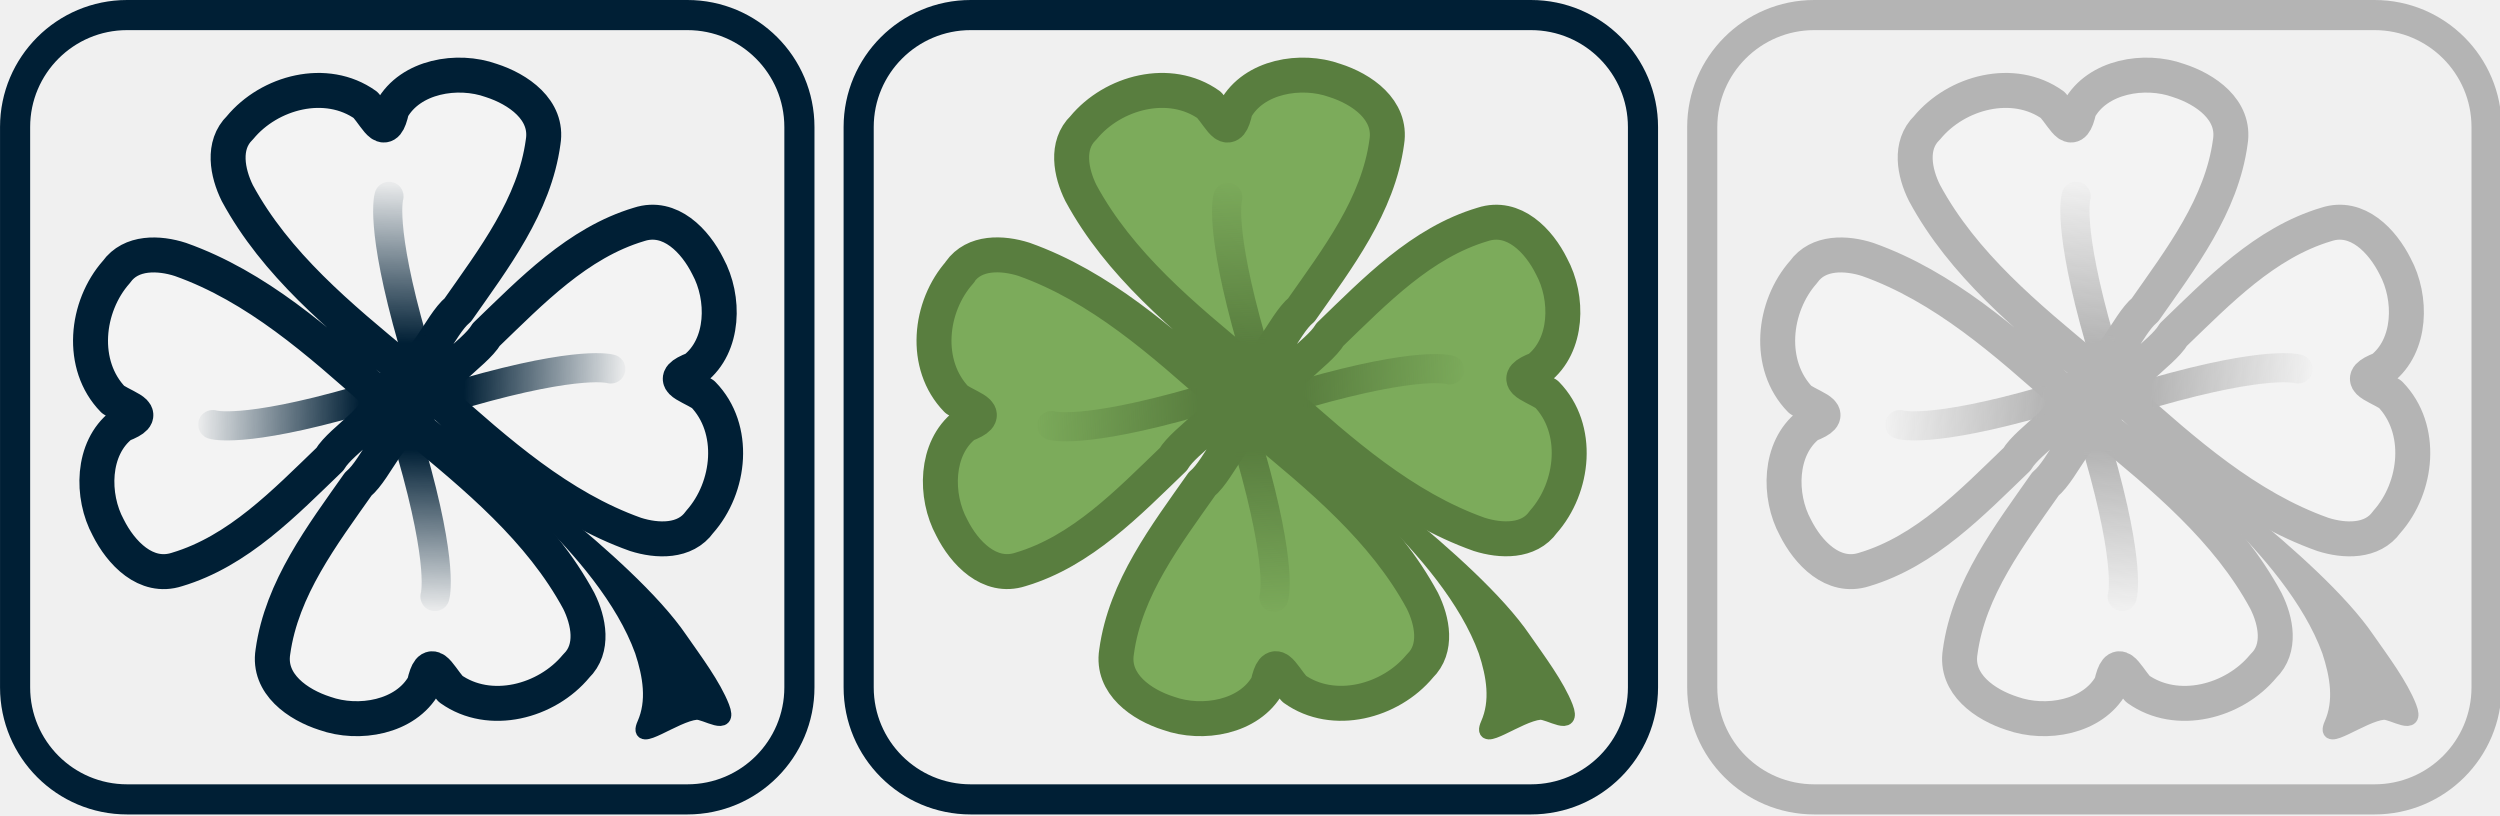
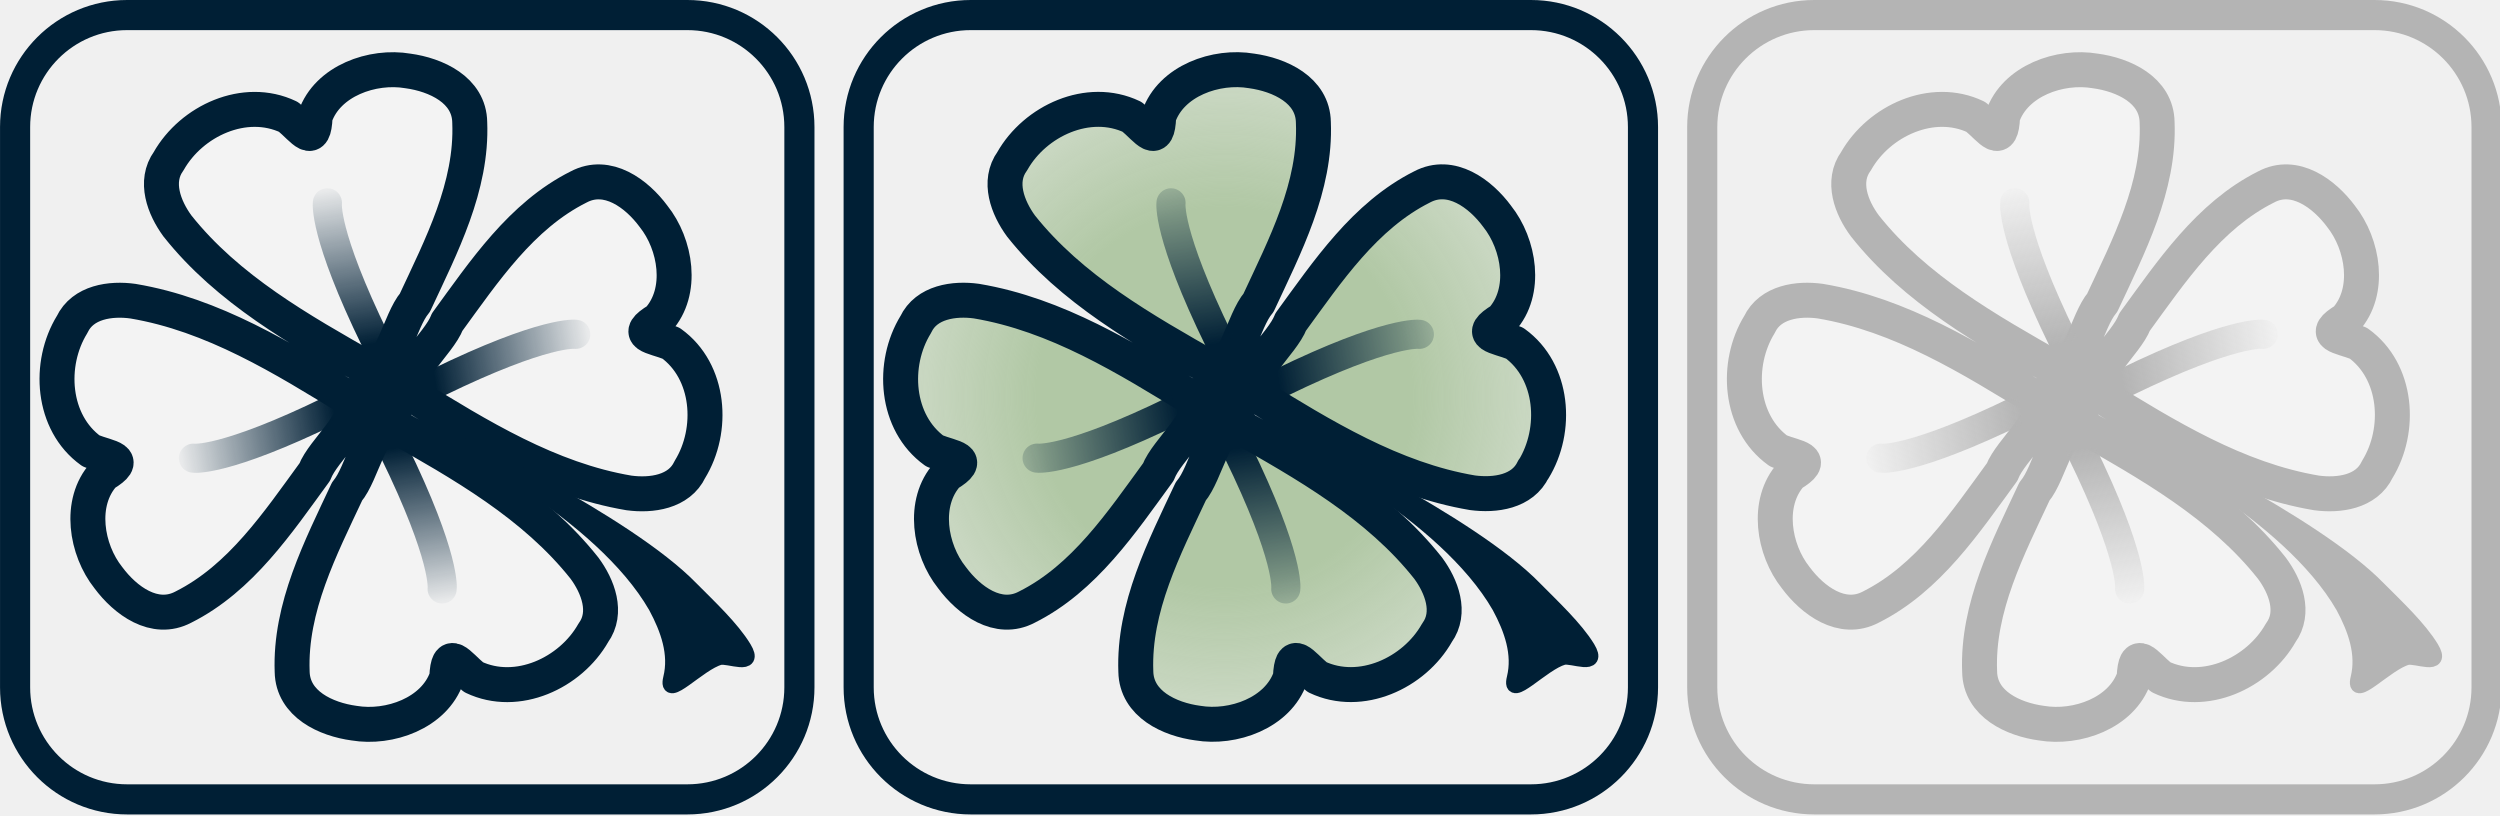
<svg xmlns="http://www.w3.org/2000/svg" xmlns:xlink="http://www.w3.org/1999/xlink" width="85.943" height="28.036" viewBox="0 0 22.739 7.418" version="1.1" id="svg40">
  <defs id="defs18">
-     <linearGradient xlink:href="#a" id="k" gradientUnits="userSpaceOnUse" x1="11.741" y1="4.093" x2="11.771" y2="5.598" gradientTransform="rotate(90,11.36,3.642)" />
+     <linearGradient id="linearGradient34">
+       <stop style="stop-color:#001f35;stop-opacity:1" offset="0" id="stop33" />
+       <stop style="stop-color:#001f36;stop-opacity:0.15;" offset="1" id="stop34" />
+     </linearGradient>
+     <linearGradient id="linearGradient32">
+       <stop style="stop-color:#001f35;stop-opacity:1" offset="0" id="stop31" />
+       <stop style="stop-color:#001f35;stop-opacity:0.15;" offset="1" id="stop32" />
+     </linearGradient>
+     <linearGradient id="linearGradient30">
+       <stop style="stop-color:#001f35;stop-opacity:1" offset="0" id="stop29" />
+       <stop style="stop-color:#001f36;stop-opacity:0.15;" offset="1" id="stop30" />
+     </linearGradient>
+     <linearGradient id="linearGradient22">
+       <stop style="stop-color:#001f35;stop-opacity:1" offset="0" id="stop21" />
+       <stop style="stop-color:#001f35;stop-opacity:0.147;" offset="1" id="stop22" />
+     </linearGradient>
+     <linearGradient id="linearGradient5">
+       <stop style="stop-color:#b1c8a5;stop-opacity:1;" offset="0.551" id="stop19" />
+       <stop style="stop-color:#b1c8a5;stop-opacity:0.501;" offset="1" id="stop20" />
+     </linearGradient>
    <linearGradient id="f">
      <stop style="stop-color:#b4b4b4;stop-opacity:1" offset="0" id="stop1" />
      <stop style="stop-color:#b4b4b4;stop-opacity:0" offset="1" id="stop2" />
    </linearGradient>
    <linearGradient id="h">
      <stop style="stop-color:#b4b4b4;stop-opacity:1" offset="0" id="stop3" />
      <stop style="stop-color:#b4b4b4;stop-opacity:0" offset="1" id="stop4" />
    </linearGradient>
    <linearGradient id="g">
      <stop style="stop-color:#b4b4b4;stop-opacity:1" offset="0" id="stop5" />
      <stop style="stop-color:#b4b4b4;stop-opacity:0" offset="1" id="stop6" />
    </linearGradient>
    <linearGradient id="c">
      <stop style="stop-color:#001f35;stop-opacity:1" offset="0" id="stop7" />
      <stop style="stop-color:#001f35;stop-opacity:0" offset="1" id="stop8" />
    </linearGradient>
    <linearGradient id="e">
      <stop style="stop-color:#001f35;stop-opacity:1" offset="0" id="stop9" />
      <stop style="stop-color:#001f35;stop-opacity:0" offset="1" id="stop10" />
    </linearGradient>
    <linearGradient id="d">
      <stop style="stop-color:#001f35;stop-opacity:1" offset="0" id="stop11" />
      <stop style="stop-color:#001f35;stop-opacity:0" offset="1" id="stop12" />
    </linearGradient>
    <linearGradient id="b">
      <stop style="stop-color:#001f35;stop-opacity:1" offset="0" id="stop13" />
      <stop style="stop-color:#001f35;stop-opacity:0" offset="1" id="stop14" />
    </linearGradient>
-     <linearGradient id="a">
-       <stop style="stop-color:#597e3f;stop-opacity:1" offset="0" id="stop15" />
-       <stop style="stop-color:#597e3f;stop-opacity:0" offset="1" id="stop16" />
-     </linearGradient>
-     <linearGradient xlink:href="#a" id="j" x1="11.741" y1="4.093" x2="11.771" y2="5.598" gradientUnits="userSpaceOnUse" />
    <linearGradient id="i">
      <stop style="stop-color:#b4b4b4;stop-opacity:1" offset="0" id="stop17" />
      <stop style="stop-color:#b4b4b4;stop-opacity:0" offset="1" id="stop18" />
    </linearGradient>
-     <linearGradient xlink:href="#a" id="l" gradientUnits="userSpaceOnUse" gradientTransform="rotate(-180,11.378,3.614)" x1="11.741" y1="4.093" x2="11.771" y2="5.598" />
-     <linearGradient xlink:href="#a" id="m" gradientUnits="userSpaceOnUse" gradientTransform="rotate(-90,11.351,3.6)" x1="11.741" y1="4.093" x2="11.771" y2="5.598" />
    <linearGradient xlink:href="#b" id="n" x1="11.741" y1="4.093" x2="11.771" y2="5.598" gradientUnits="userSpaceOnUse" gradientTransform="rotate(2.681,7.736,-159.418)" />
    <linearGradient xlink:href="#c" id="o" gradientUnits="userSpaceOnUse" gradientTransform="rotate(92.681,7.548,-0.004)" x1="11.741" y1="4.093" x2="11.771" y2="5.598" />
    <linearGradient xlink:href="#d" id="p" gradientUnits="userSpaceOnUse" gradientTransform="rotate(-177.319,7.562,3.7)" x1="11.741" y1="4.093" x2="11.771" y2="5.598" />
    <linearGradient xlink:href="#e" id="q" gradientUnits="userSpaceOnUse" gradientTransform="rotate(-87.319,7.531,7.594)" x1="11.741" y1="4.093" x2="11.771" y2="5.598" />
    <linearGradient xlink:href="#f" id="r" gradientUnits="userSpaceOnUse" gradientTransform="rotate(2.681,15.41,168.443)" x1="11.741" y1="4.093" x2="11.771" y2="5.598" />
    <linearGradient xlink:href="#g" id="s" gradientUnits="userSpaceOnUse" gradientTransform="rotate(92.681,15.22,7.318)" x1="11.741" y1="4.093" x2="11.771" y2="5.598" />
    <linearGradient xlink:href="#h" id="t" gradientUnits="userSpaceOnUse" gradientTransform="rotate(-177.319,15.235,3.52)" x1="11.741" y1="4.093" x2="11.771" y2="5.598" />
    <linearGradient xlink:href="#i" id="u" gradientUnits="userSpaceOnUse" gradientTransform="rotate(-87.319,15.204,-0.447)" x1="11.741" y1="4.093" x2="11.771" y2="5.598" />
+     <linearGradient xlink:href="#linearGradient32" id="linearGradient1" gradientUnits="userSpaceOnUse" gradientTransform="rotate(-7.319,11.16985,5.204423)" x1="11.741" y1="4.093" x2="11.771" y2="5.598" />
+     <linearGradient xlink:href="#linearGradient34" id="linearGradient2" gradientUnits="userSpaceOnUse" gradientTransform="rotate(82.681,11.26542,3.521839)" x1="11.741" y1="4.093" x2="11.771" y2="5.598" />
+     <linearGradient xlink:href="#linearGradient22" id="linearGradient3" gradientUnits="userSpaceOnUse" gradientTransform="rotate(172.681,11.27537,3.601548)" x1="11.741" y1="4.093" x2="11.771" y2="5.598" />
+     <linearGradient xlink:href="#linearGradient30" id="linearGradient4" gradientUnits="userSpaceOnUse" gradientTransform="rotate(-97.319,11.24329,3.68678)" x1="11.741" y1="4.093" x2="11.771" y2="5.598" />
+     <radialGradient xlink:href="#linearGradient5" id="radialGradient20" cx="11.138" cy="3.611" fx="11.138" fy="3.611" r="3.108" gradientTransform="matrix(1,0,0,1.009077,0,-0.03277979)" gradientUnits="userSpaceOnUse" />
  </defs>
  <rect style="fill:none;stroke-width:5;stroke-linecap:round" width="100.911" height="81.417" x="3.244" y="3.445" rx="1.058" id="rect18" />
  <rect style="fill:none;stroke:#001f35;stroke-width:0.274;stroke-linecap:round;stroke-dasharray:none;stroke-opacity:1" width="7.134" height="7.134" x="0.137" y="0.137" rx="1.019" ry="1.019" id="rect19" />
-   <rect style="fill:none;stroke:#001f35;stroke-width:0.274;stroke-linecap:round;stroke-dasharray:none;stroke-opacity:1" width="7.134" height="7.134" x="7.81" y="0.137" rx="1.019" ry="1.019" id="rect20" />
  <rect style="fill:none;stroke:#b4b4b4;stroke-width:0.274;stroke-linecap:round;stroke-dasharray:none;stroke-opacity:1" width="7.134" height="7.134" x="15.483" y="0.137" rx="1.019" ry="1.019" id="rect21" />
-   <g id="g41">
-     <g transform="rotate(-49.417,8.557,-5.044)" style="fill:#7cab5b;fill-opacity:1;stroke:#597e3f;stroke-opacity:1" id="g21">
-       <circle style="fill:#7cab5b;fill-opacity:1;stroke:#597e3f;stroke-width:0.01;stroke-linecap:round;stroke-linejoin:round;stroke-dasharray:none;stroke-opacity:1" cx="3.837" cy="2.692" r="0.386" id="circle21" />
-       <path style="fill:#7cab5b;fill-opacity:1;stroke:#597e3f;stroke-width:0.318;stroke-linecap:round;stroke-linejoin:round;stroke-opacity:1" d="M 2.962,-0.02 C 2.54,-0.03 2.1,0.274 2.06,0.711 2.087,0.89 2.179,1.051 1.935,0.919 1.597,0.85 1.263,1.13 1.147,1.434 1.047,1.67 1.011,2.002 1.264,2.157 1.754,2.474 2.364,2.506 2.93,2.561 3.142,2.523 3.565,2.694 3.662,2.513 3.675,1.788 3.691,1.033 3.427,0.346 3.347,0.158 3.189,-0.044 2.961,-0.022 Z M 4.688,-0.021 C 5.109,-0.029 5.55,0.275 5.589,0.712 5.562,0.891 5.47,1.052 5.714,0.92 6.052,0.85 6.386,1.131 6.502,1.435 6.602,1.671 6.638,2.003 6.385,2.158 5.895,2.475 5.285,2.507 4.719,2.562 4.507,2.524 4.084,2.695 3.987,2.514 3.974,1.789 3.958,1.034 4.222,0.347 4.302,0.159 4.461,-0.043 4.688,-0.021 Z M 2.96,5.488 C 2.54,5.495 2.098,5.191 2.059,4.755 2.087,4.575 2.178,4.415 1.934,4.546 1.596,4.616 1.262,4.336 1.146,4.031 1.046,3.796 1.01,3.464 1.263,3.309 1.753,2.992 2.363,2.959 2.929,2.905 3.142,2.942 3.565,2.772 3.661,2.953 3.675,3.678 3.69,4.433 3.426,5.119 3.346,5.307 3.188,5.509 2.96,5.488 Z m 1.726,0 C 5.108,5.495 5.548,5.191 5.588,4.755 5.56,4.575 5.468,4.415 5.712,4.546 6.051,4.616 6.385,4.336 6.501,4.031 6.601,3.796 6.637,3.464 6.383,3.309 5.893,2.992 5.283,2.959 4.718,2.905 4.505,2.942 4.082,2.772 3.985,2.953 3.972,3.678 3.957,4.433 4.221,5.119 c 0.08,0.188 0.238,0.39 0.465,0.369 z" id="path21" />
-     </g>
-     <path style="fill:#597e3f;fill-opacity:1;stroke:#597e3f;stroke-width:0.132;stroke-linecap:round;stroke-linejoin:round;stroke-dasharray:none;stroke-opacity:1" d="m 13.513,5.922 c 0.074,0.224 0.112,0.456 0.02,0.664 -0.091,0.207 0.278,-0.087 0.473,-0.105 0.083,-0.007 0.317,0.16 0.236,-0.05 C 14.165,6.233 13.995,6.007 13.861,5.814 13.387,5.116 11.928,4.086 11.928,4.086 c 0,0 1.244,0.895 1.585,1.836 z M 11.096,3.258 h 0.653 v 0.703 h -0.653 z" id="path22" />
-     <path style="fill:none;fill-opacity:1;stroke:url(#j);stroke-width:0.265;stroke-linecap:round;stroke-linejoin:round;stroke-dasharray:none;stroke-opacity:1" d="m 11.395,4.12 c 0.35,1.036 0.277,1.302 0.277,1.302 v 0" transform="rotate(2.681,11.376,3.614)" id="path23" />
-     <path style="fill:none;fill-opacity:1;stroke:url(#k);stroke-width:0.265;stroke-linecap:round;stroke-linejoin:round;stroke-dasharray:none;stroke-opacity:1" d="M 10.882,3.678 C 9.846,4.028 9.579,3.955 9.579,3.955 v 0" transform="rotate(2.681,11.376,3.614)" id="path24" />
-     <path style="fill:none;fill-opacity:1;stroke:url(#l);stroke-width:0.265;stroke-linecap:round;stroke-linejoin:round;stroke-dasharray:none;stroke-opacity:1" d="M 11.36,3.108 C 11.01,2.072 11.083,1.806 11.083,1.806 v 0" transform="rotate(2.681,11.376,3.614)" id="path25" />
-     <path style="fill:none;fill-opacity:1;stroke:url(#m);stroke-width:0.265;stroke-linecap:round;stroke-linejoin:round;stroke-dasharray:none;stroke-opacity:1" d="M 11.87,3.556 C 12.906,3.206 13.172,3.28 13.172,3.28 v 0" transform="rotate(2.681,11.376,3.614)" id="path26" />
-   </g>
-   <g id="g33">
+   <g id="g33" transform="rotate(-10,3.593697,5.017848)">
    <circle style="fill:#ffffff;fill-opacity:1;stroke:none;stroke-width:0.01;stroke-linecap:round;stroke-linejoin:round;stroke-dasharray:none;stroke-opacity:1" cx="-0.315" cy="5.126" transform="rotate(-49.417)" r="0.386" id="circle26" />
    <path style="fill:#f3f3f3;fill-opacity:1;stroke:#001f35;stroke-width:0.318;stroke-linecap:round;stroke-linejoin:round" d="M 1.059,2.473 C 0.779,2.788 0.723,3.321 1.029,3.635 1.183,3.73 1.364,3.765 1.106,3.865 0.833,4.077 0.829,4.513 0.984,4.798 1.099,5.028 1.327,5.271 1.609,5.18 2.169,5.013 2.59,4.571 3,4.177 3.11,3.991 3.514,3.781 3.44,3.59 2.898,3.108 2.335,2.606 1.641,2.36 1.447,2.297 1.191,2.287 1.059,2.473 Z M 2.182,1.162 C 2.45,0.837 2.967,0.7 3.325,0.955 3.442,1.092 3.505,1.265 3.564,0.995 3.731,0.693 4.161,0.622 4.468,0.732 4.711,0.81 4.988,0.998 4.94,1.291 4.862,1.87 4.49,2.353 4.164,2.819 3.997,2.956 3.851,3.389 3.65,3.344 3.091,2.882 2.508,2.403 2.158,1.756 2.068,1.573 2.018,1.321 2.182,1.162 Z M 5.241,6.058 C 4.973,6.383 4.455,6.52 4.098,6.266 3.98,6.128 3.918,5.955 3.858,6.225 3.691,6.527 3.261,6.598 2.955,6.489 2.711,6.411 2.435,6.223 2.482,5.929 2.562,5.351 2.932,4.867 3.259,4.402 3.426,4.265 3.572,3.832 3.772,3.877 4.332,4.338 4.914,4.817 5.264,5.465 5.355,5.648 5.405,5.899 5.241,6.058 Z M 6.364,4.747 C 6.644,4.432 6.7,3.9 6.394,3.586 6.24,3.491 6.059,3.456 6.317,3.356 6.59,3.144 6.594,2.708 6.438,2.422 6.324,2.193 6.096,1.949 5.813,2.041 5.253,2.208 4.833,2.649 4.423,3.043 4.313,3.229 3.908,3.44 3.983,3.631 4.525,4.112 5.088,4.615 5.781,4.861 5.976,4.923 6.232,4.934 6.364,4.747 Z" id="path27" />
    <path style="fill:#001f35;fill-opacity:1;stroke:#001f35;stroke-width:0.132;stroke-linecap:round;stroke-linejoin:round;stroke-dasharray:none;stroke-opacity:1" d="M 5.84,5.922 C 5.914,6.146 5.952,6.378 5.86,6.586 5.769,6.793 6.138,6.499 6.333,6.481 6.415,6.474 6.65,6.641 6.569,6.431 6.492,6.233 6.322,6.007 6.188,5.814 5.714,5.116 4.255,4.086 4.255,4.086 c 0,0 1.245,0.894 1.585,1.836 z" id="path28" />
    <path style="fill:#001f35;fill-opacity:1;stroke:none;stroke-width:0.132;stroke-linecap:round;stroke-linejoin:round;stroke-dasharray:none;stroke-opacity:1" d="M 3.438,3.391 H 3.953 V 3.859 H 3.438 Z" id="path29" />
    <path style="fill:none;fill-opacity:1;stroke:url(#n);stroke-width:0.265;stroke-linecap:round;stroke-linejoin:round;stroke-dasharray:none;stroke-opacity:1" d="m 3.741,4.112 c 0.302,1.051 0.215,1.314 0.215,1.314 v 0" id="path30" />
    <path style="fill:none;fill-opacity:1;stroke:url(#o);stroke-width:0.265;stroke-linecap:round;stroke-linejoin:round;stroke-dasharray:none;stroke-opacity:1" d="M 3.249,3.647 C 2.197,3.949 1.935,3.862 1.935,3.862 v 0" id="path31" />
    <path style="fill:none;fill-opacity:1;stroke:url(#p);stroke-width:0.265;stroke-linecap:round;stroke-linejoin:round;stroke-dasharray:none;stroke-opacity:1" d="M 3.753,3.1 C 3.451,2.049 3.538,1.786 3.538,1.786 v 0" id="path32" />
    <path style="fill:none;fill-opacity:1;stroke:url(#q);stroke-width:0.265;stroke-linecap:round;stroke-linejoin:round;stroke-dasharray:none;stroke-opacity:1" d="M 4.241,3.571 C 5.292,3.27 5.555,3.356 5.555,3.356 v 0" id="path33" />
  </g>
-   <g id="g40">
+   <circle style="fill:#ffffff;fill-opacity:1;stroke:none;stroke-width:0.01;stroke-linecap:round;stroke-linejoin:round;stroke-dasharray:none;stroke-opacity:1" cx="2.571" cy="11.385" transform="rotate(-59.417)" r="0.386" id="circle26-5" />
+   <path style="fill:url(#radialGradient20);fill-opacity:1;stroke:#001f35;stroke-width:0.318;stroke-linecap:round;stroke-linejoin:round" d="m 8.329,2.952 c -0.221,0.359 -0.184,0.893 0.172,1.15 0.168,0.067 0.352,0.07 0.116,0.213 C 8.385,4.571 8.456,5.001 8.659,5.254 8.812,5.461 9.078,5.661 9.34,5.522 9.863,5.26 10.201,4.752 10.536,4.293 10.612,4.09 10.973,3.814 10.867,3.638 10.25,3.258 9.608,2.861 8.882,2.739 8.68,2.711 8.426,2.746 8.329,2.952 Z M 9.207,1.466 C 9.414,1.099 9.9,0.874 10.297,1.063 c 0.139,0.115 0.231,0.274 0.242,-0.002 0.112,-0.326 0.523,-0.471 0.845,-0.416 0.253,0.035 0.558,0.172 0.562,0.469 0.024,0.584 -0.259,1.124 -0.499,1.64 C 11.306,2.917 11.237,3.369 11.032,3.36 10.401,3.002 9.743,2.631 9.286,2.055 9.166,1.89 9.073,1.651 9.207,1.466 Z m 3.863,4.29 c -0.207,0.367 -0.694,0.591 -1.09,0.403 -0.14,-0.115 -0.231,-0.275 -0.243,0.001 -0.112,0.326 -0.523,0.471 -0.843,0.417 -0.254,-0.034 -0.558,-0.172 -0.563,-0.469 -0.022,-0.583 0.259,-1.124 0.5,-1.639 0.141,-0.164 0.209,-0.616 0.414,-0.606 0.632,0.357 1.288,0.727 1.745,1.305 0.121,0.164 0.214,0.403 0.08,0.588 z m 0.878,-1.486 c 0.221,-0.359 0.184,-0.892 -0.172,-1.149 -0.168,-0.067 -0.352,-0.07 -0.116,-0.213 0.232,-0.256 0.16,-0.686 -0.043,-0.941 -0.152,-0.206 -0.419,-0.406 -0.682,-0.267 -0.522,0.262 -0.86,0.769 -1.195,1.228 -0.076,0.202 -0.438,0.48 -0.331,0.655 0.617,0.38 1.259,0.777 1.984,0.899 0.203,0.027 0.457,-0.006 0.554,-0.214 z" id="path27-2" />
+   <path style="fill:#001f35;fill-opacity:1;stroke:#001f35;stroke-width:0.132;stroke-linecap:round;stroke-linejoin:round;stroke-dasharray:none;stroke-opacity:1" d="m 13.636,5.518 c 0.112,0.208 0.189,0.43 0.135,0.65 -0.054,0.22 0.259,-0.134 0.448,-0.186 0.08,-0.021 0.34,0.103 0.224,-0.09 C 14.332,5.711 14.125,5.518 13.96,5.351 13.372,4.746 11.756,3.985 11.756,3.985 c 0,0 1.381,0.664 1.88,1.533 z" id="path28-6" />
+   <path style="fill:#001f35;fill-opacity:1;stroke:none;stroke-width:0.132;stroke-linecap:round;stroke-linejoin:round;stroke-dasharray:none;stroke-opacity:1" d="M 10.831,3.443 11.338,3.353 11.419,3.814 10.912,3.904 Z" id="path29-7" />
+   <path style="fill:none;fill-opacity:1;stroke:url(#linearGradient1);stroke-width:0.265;stroke-linecap:round;stroke-linejoin:round;stroke-dasharray:none;stroke-opacity:1" d="m 11.255,4.1 c 0.48,0.983 0.44,1.257 0.44,1.257 v 0" id="path30-7" />
+   <path style="fill:none;fill-opacity:1;stroke:url(#linearGradient2);stroke-width:0.265;stroke-linecap:round;stroke-linejoin:round;stroke-dasharray:none;stroke-opacity:1" d="M 10.689,3.728 C 9.706,4.208 9.433,4.167 9.433,4.167 v 0" id="path31-9" />
+   <path style="fill:none;fill-opacity:1;stroke:url(#linearGradient3);stroke-width:0.265;stroke-linecap:round;stroke-linejoin:round;stroke-dasharray:none;stroke-opacity:1" d="M 11.091,3.101 C 10.611,2.119 10.651,1.845 10.651,1.845 v 0" id="path32-5" />
+   <path style="fill:none;fill-opacity:1;stroke:url(#linearGradient4);stroke-width:0.265;stroke-linecap:round;stroke-linejoin:round;stroke-dasharray:none;stroke-opacity:1" d="M 11.653,3.48 C 12.636,3.002 12.91,3.041 12.91,3.041 v 0" id="path33-3" />
+   <g id="g40" transform="rotate(-10,18.94068,5.006538)">
    <circle style="fill:#ffffff;fill-opacity:1;stroke:none;stroke-width:0.01;stroke-linecap:round;stroke-linejoin:round;stroke-dasharray:none;stroke-opacity:1" cx="9.668" cy="16.781" transform="rotate(-49.417)" r="0.386" id="circle33" />
    <path style="fill:#f3f3f3;fill-opacity:1;stroke:#b4b4b4;stroke-width:0.318;stroke-linecap:round;stroke-linejoin:round;stroke-opacity:1" d="m 16.405,2.473 c -0.28,0.315 -0.336,0.848 -0.03,1.162 0.154,0.095 0.335,0.13 0.077,0.23 -0.273,0.212 -0.277,0.648 -0.122,0.933 0.115,0.23 0.343,0.473 0.626,0.382 0.56,-0.167 0.98,-0.609 1.39,-1.003 C 18.456,3.991 18.86,3.781 18.786,3.59 18.244,3.108 17.681,2.606 16.988,2.36 16.793,2.297 16.537,2.287 16.405,2.473 Z m 1.123,-1.311 c 0.268,-0.325 0.786,-0.462 1.143,-0.207 0.118,0.137 0.18,0.31 0.24,0.04 0.166,-0.302 0.596,-0.373 0.903,-0.263 0.244,0.078 0.52,0.266 0.472,0.559 C 20.208,1.87 19.836,2.353 19.51,2.819 19.343,2.956 19.197,3.389 18.996,3.344 18.437,2.882 17.854,2.403 17.505,1.756 17.413,1.573 17.363,1.321 17.528,1.162 Z m 3.059,4.896 C 20.319,6.383 19.801,6.52 19.444,6.266 19.326,6.128 19.264,5.955 19.204,6.225 19.037,6.527 18.608,6.598 18.301,6.489 18.057,6.411 17.781,6.223 17.829,5.929 c 0.078,-0.578 0.45,-1.062 0.776,-1.527 0.167,-0.137 0.313,-0.57 0.513,-0.525 0.56,0.461 1.143,0.94 1.492,1.588 0.092,0.183 0.142,0.434 -0.023,0.593 z M 21.71,4.747 C 21.99,4.432 22.046,3.9 21.74,3.586 21.586,3.491 21.405,3.456 21.663,3.356 21.936,3.144 21.94,2.708 21.785,2.422 21.67,2.193 21.442,1.949 21.16,2.041 20.6,2.208 20.179,2.649 19.769,3.043 c -0.11,0.186 -0.514,0.397 -0.44,0.588 0.542,0.481 1.105,0.984 1.799,1.23 0.194,0.062 0.45,0.073 0.582,-0.114 z" id="path34" />
    <path style="fill:#b4b4b4;fill-opacity:1;stroke:#b4b4b4;stroke-width:0.132;stroke-linecap:round;stroke-linejoin:round;stroke-dasharray:none;stroke-opacity:1" d="m 21.186,5.922 c 0.074,0.224 0.112,0.456 0.02,0.664 -0.091,0.207 0.278,-0.087 0.473,-0.105 0.083,-0.007 0.317,0.16 0.236,-0.05 C 21.838,6.233 21.669,6.007 21.534,5.814 21.06,5.116 19.601,4.086 19.601,4.086 c 0,0 1.244,0.895 1.585,1.836 z" id="path35" />
    <path style="fill:#b4b4b4;fill-opacity:1;stroke:none;stroke-width:0.132;stroke-linecap:round;stroke-linejoin:round;stroke-dasharray:none;stroke-opacity:1" d="m 18.784,3.391 h 0.515 v 0.468 h -0.515 z" id="path36" />
    <path style="fill:none;fill-opacity:1;stroke:url(#r);stroke-width:0.265;stroke-linecap:round;stroke-linejoin:round;stroke-dasharray:none;stroke-opacity:1" d="m 19.087,4.112 c 0.302,1.051 0.216,1.314 0.216,1.314 v 0" id="path37" />
    <path style="fill:none;fill-opacity:1;stroke:url(#s);stroke-width:0.265;stroke-linecap:round;stroke-linejoin:round;stroke-dasharray:none;stroke-opacity:1" d="m 18.595,3.647 c -1.052,0.302 -1.314,0.215 -1.314,0.215 v 0" id="path38" />
    <path style="fill:none;fill-opacity:1;stroke:url(#t);stroke-width:0.265;stroke-linecap:round;stroke-linejoin:round;stroke-dasharray:none;stroke-opacity:1" d="M 19.1,3.1 C 18.798,2.049 18.884,1.786 18.884,1.786 v 0" id="path39" />
    <path style="fill:none;fill-opacity:1;stroke:url(#u);stroke-width:0.265;stroke-linecap:round;stroke-linejoin:round;stroke-dasharray:none;stroke-opacity:1" d="M 19.587,3.571 C 20.639,3.27 20.901,3.356 20.901,3.356 v 0" id="path40" />
  </g>
+   <rect style="fill:none;fill-opacity:0.202;stroke:#001f35;stroke-width:0.274;stroke-linecap:round;stroke-dasharray:none;stroke-opacity:1" width="7.134" height="7.134" x="7.81" y="0.137" rx="1.019" ry="1.019" id="rect20" />
</svg>
